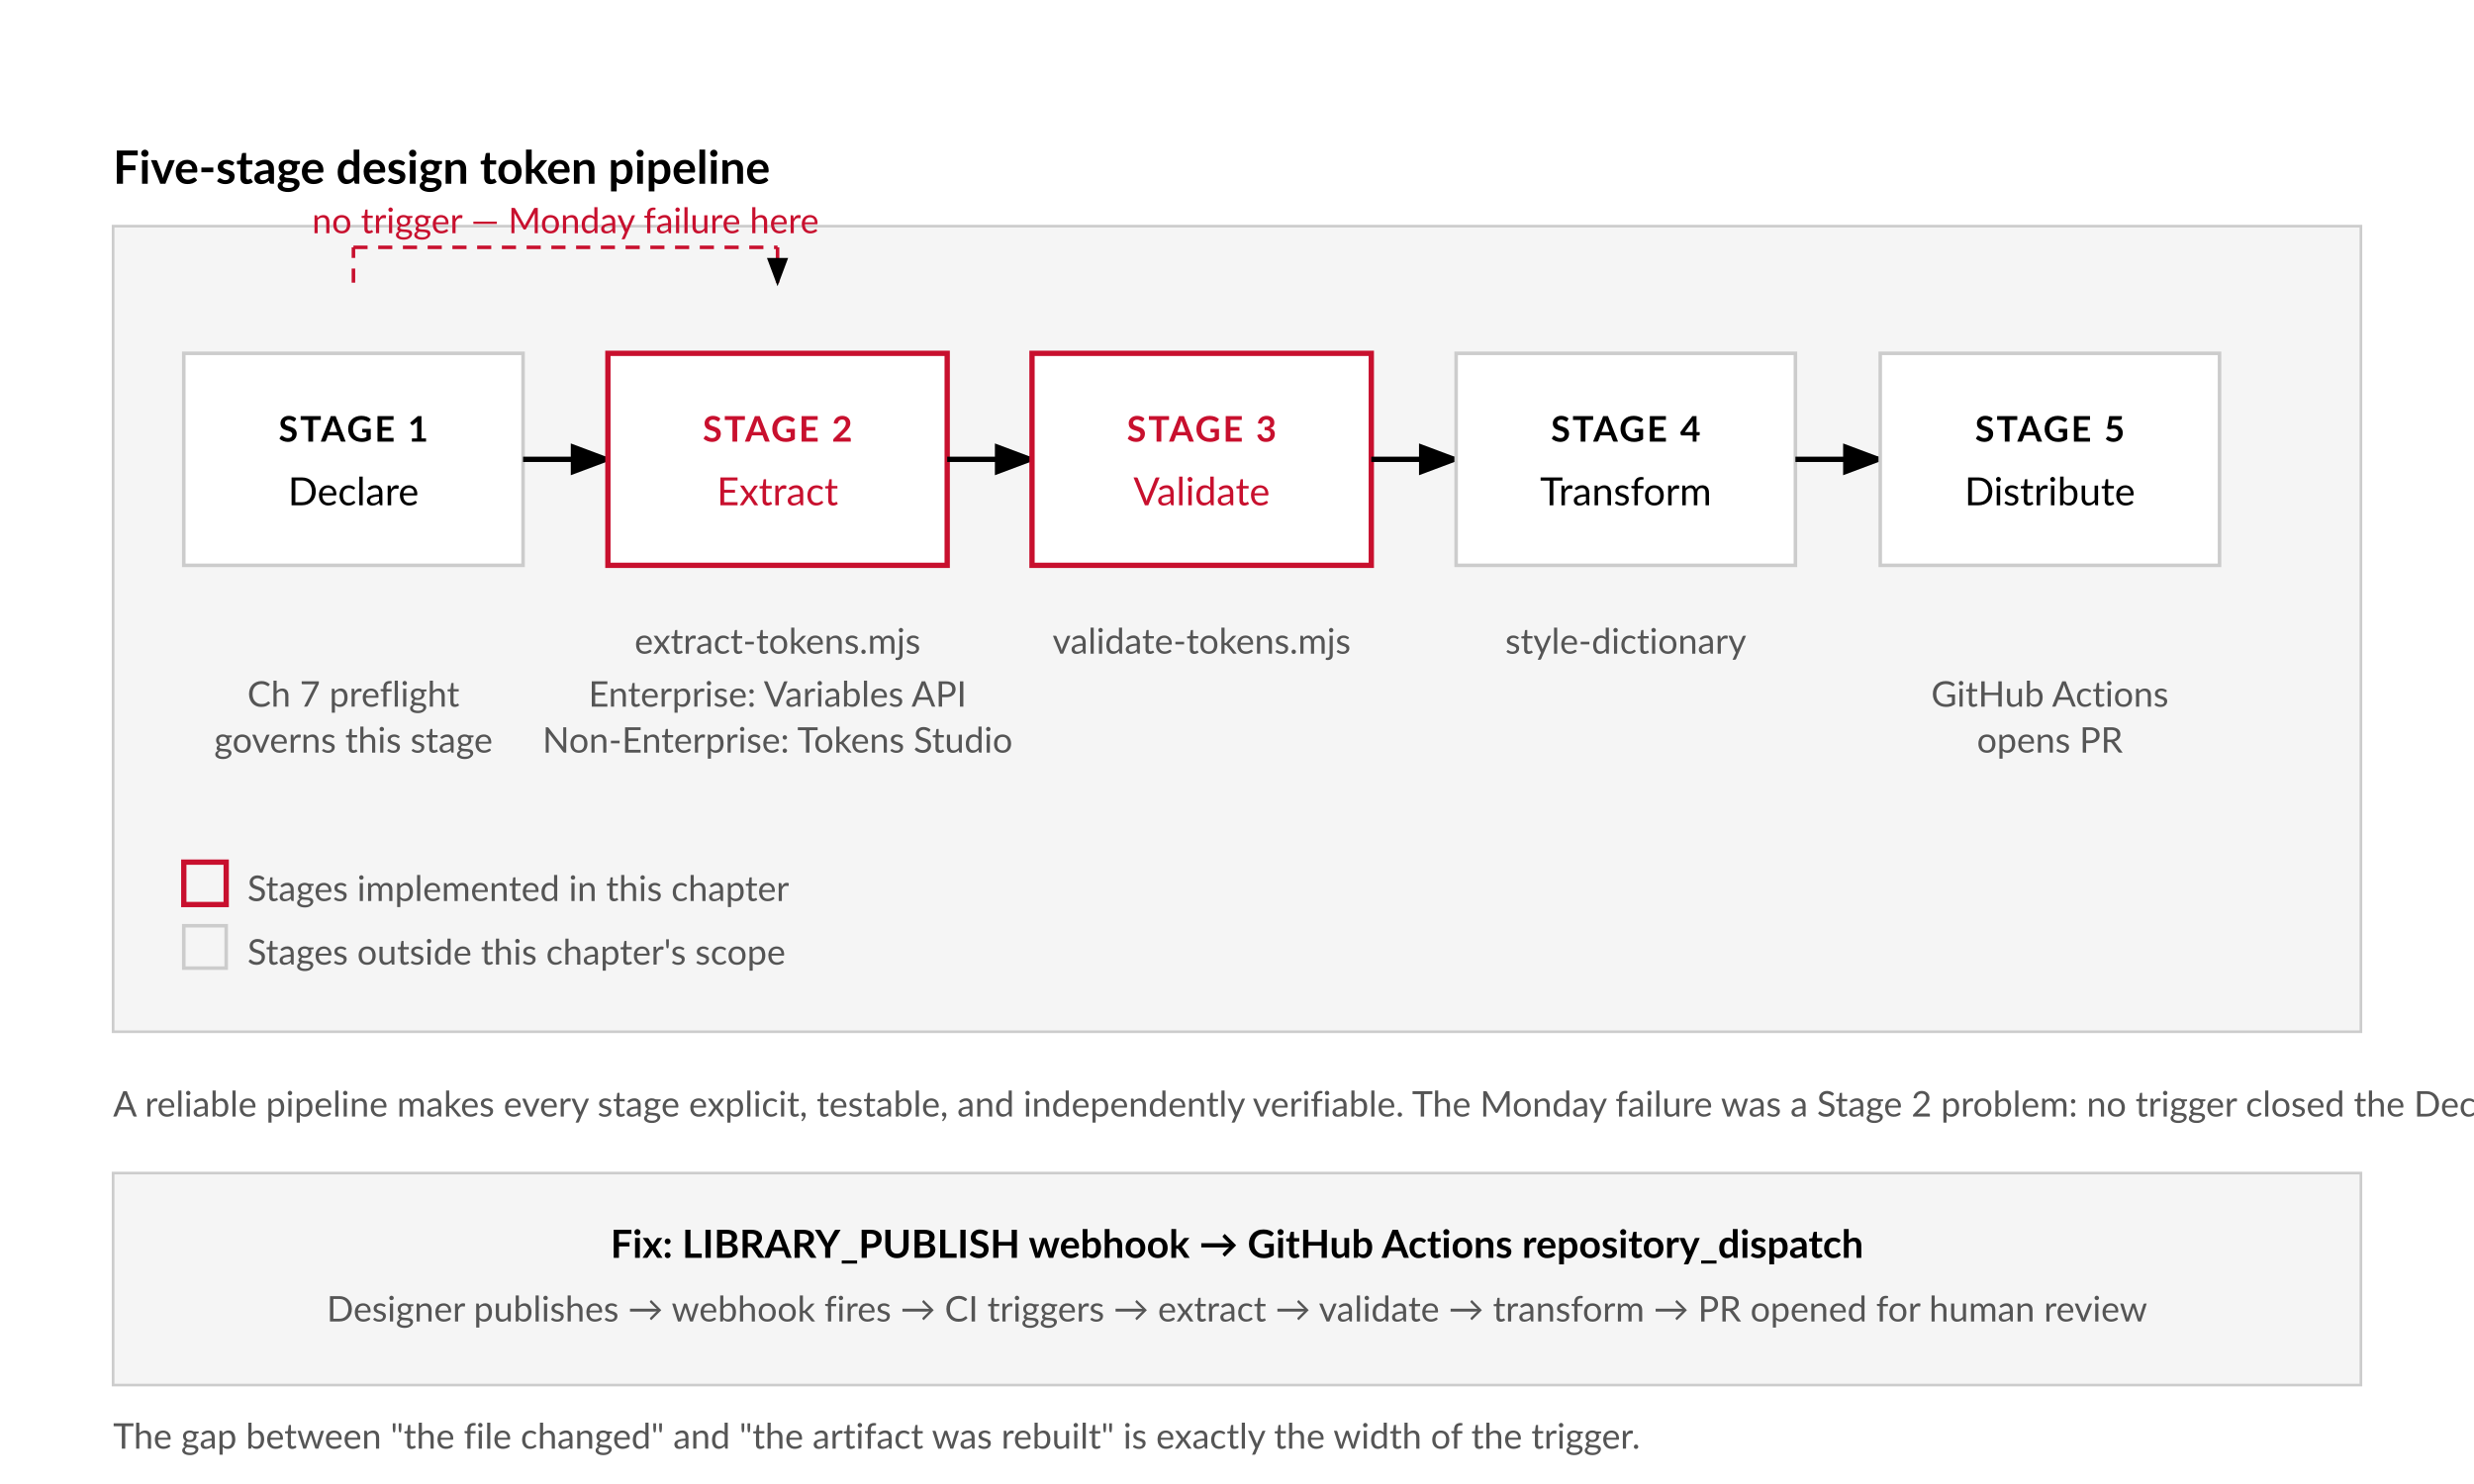
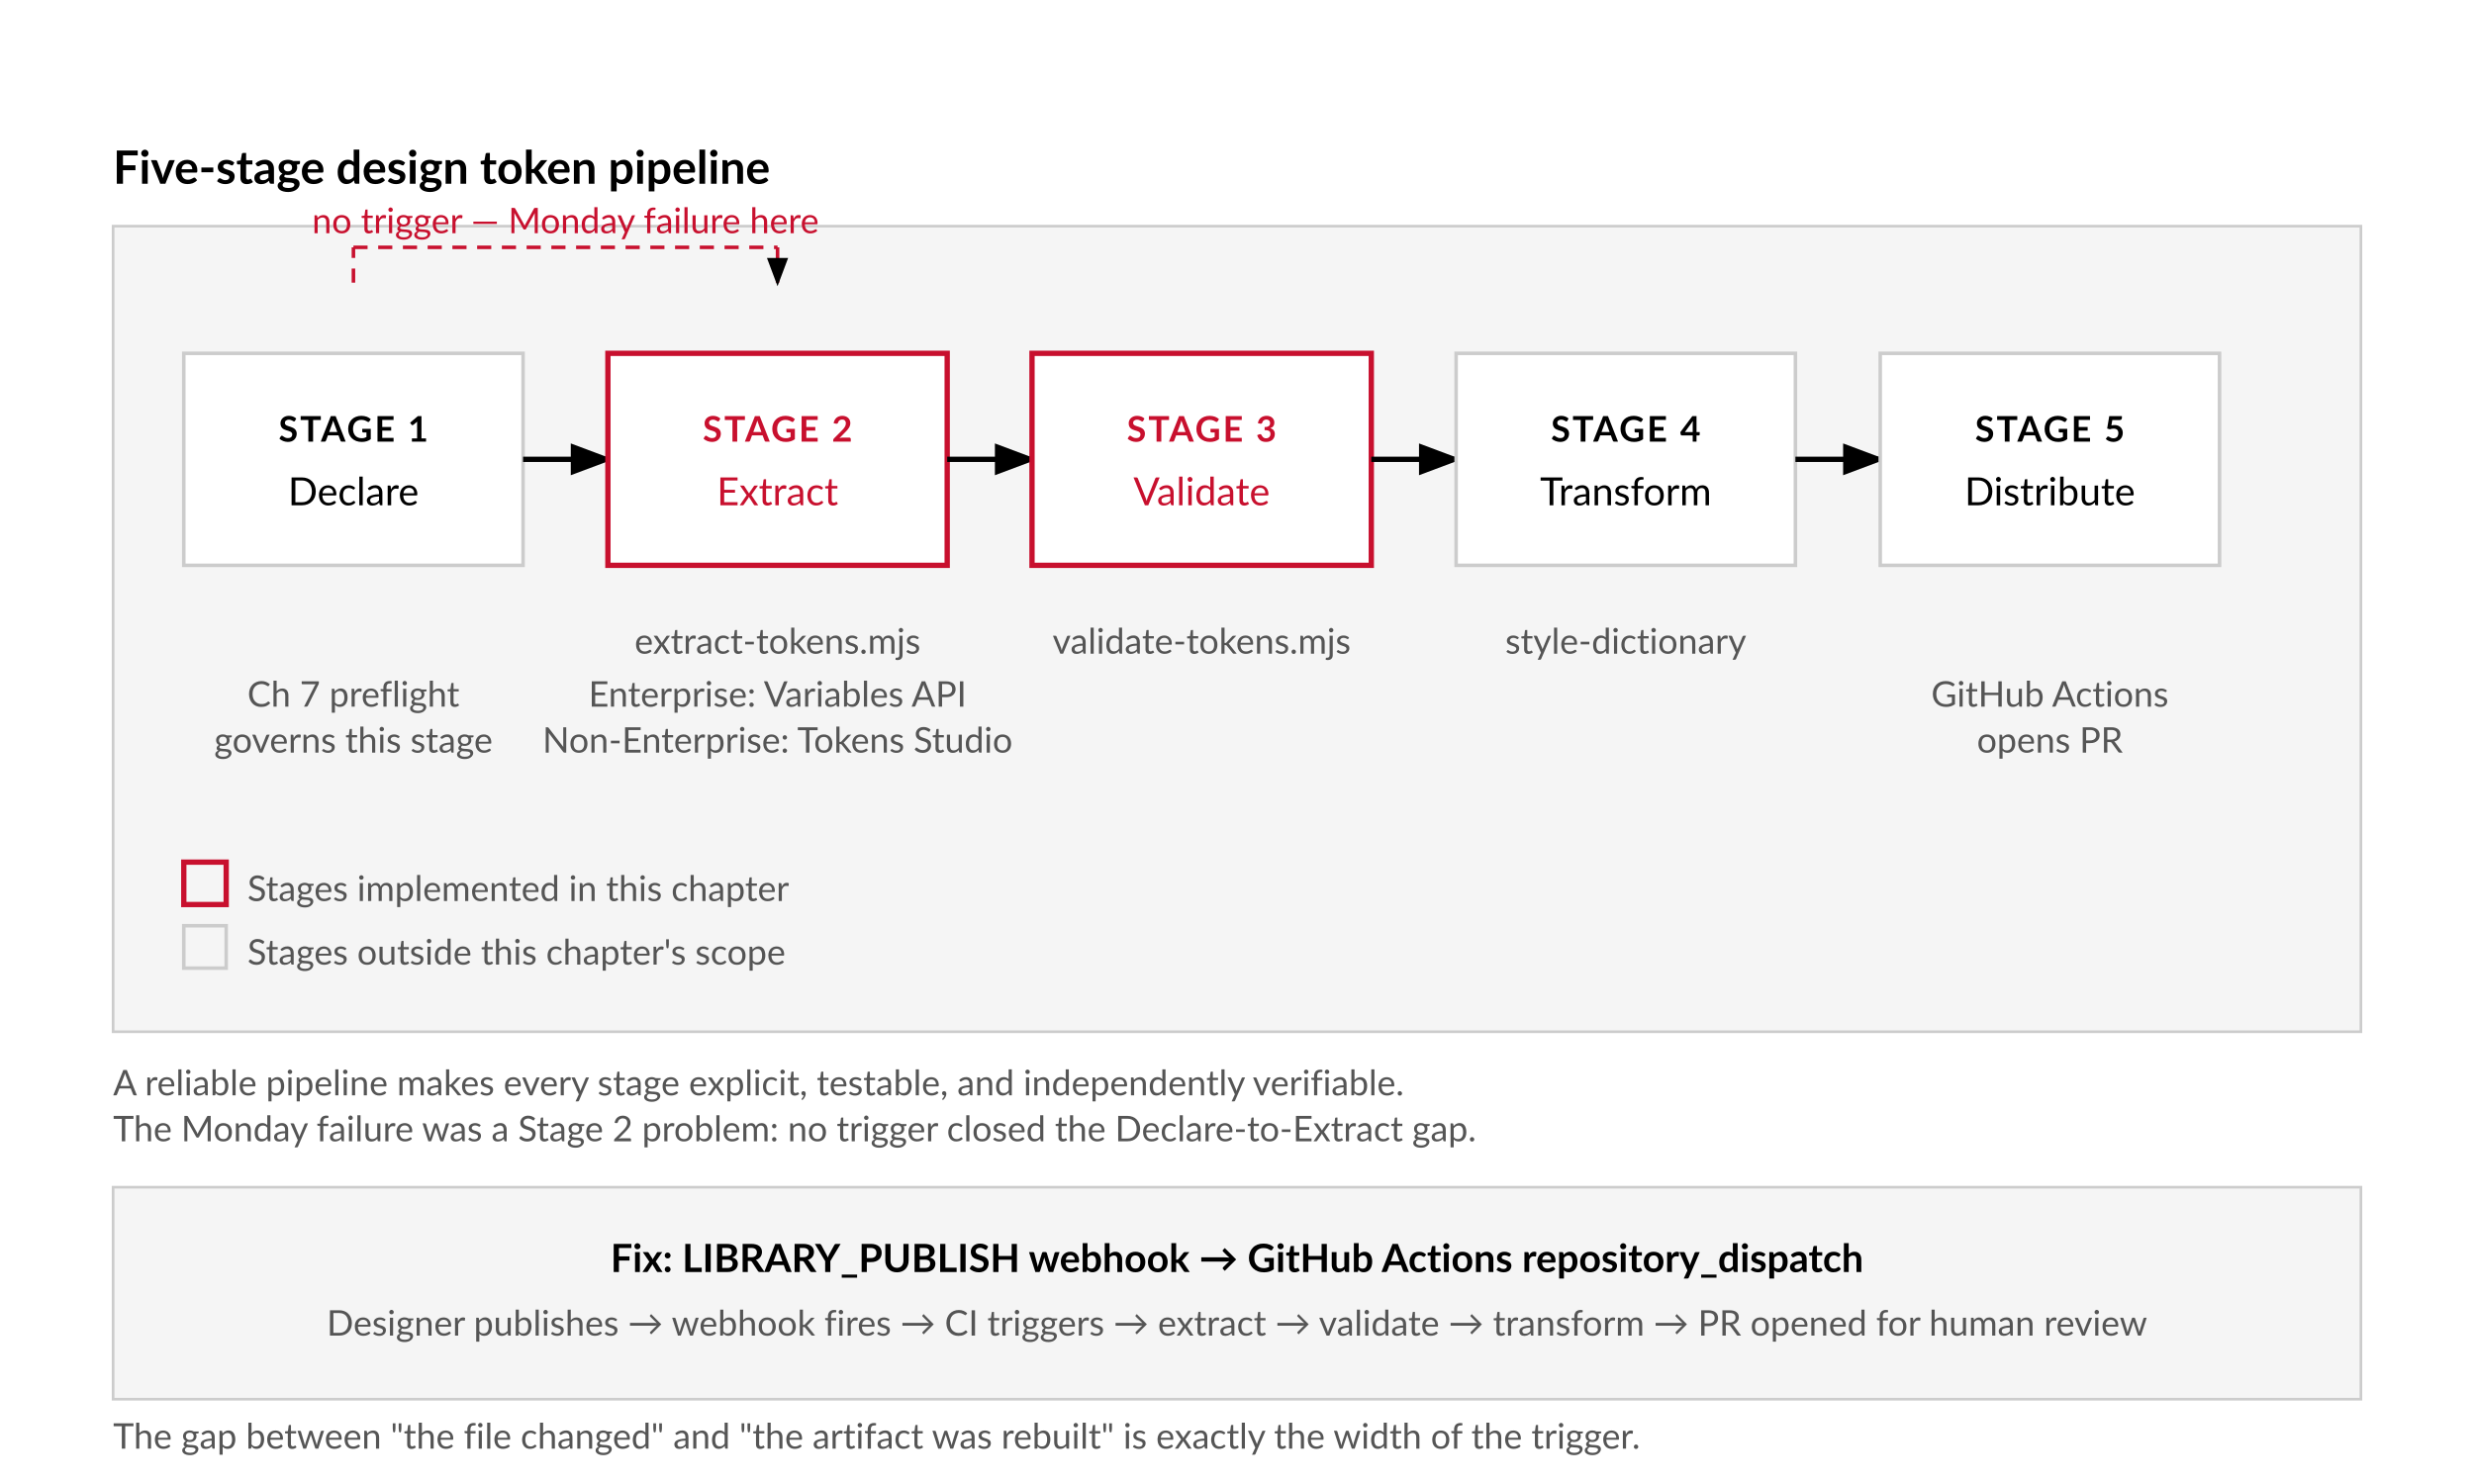
<svg xmlns="http://www.w3.org/2000/svg" viewBox="0 0 700 420" role="img" aria-labelledby="fig08-01-title fig08-01-desc">
  <defs>
    <marker id="arrow" markerWidth="8" markerHeight="6" refX="7" refY="3" orient="auto">
      <polygon points="0 0, 8 3, 0 6" fill="#000000" />
    </marker>
  </defs>
  <rect width="700" height="420" fill="#FFFFFF" />
  <text x="32" y="52" font-family="'Real Head Pro','FF Real',Lato,sans-serif" font-size="13" font-weight="700" fill="#000000">Five-stage design token pipeline</text>
  <rect x="32" y="64" width="636" height="228" fill="#F5F5F5" stroke="#CCCCCC" stroke-width="0.75" />
  <rect x="52" y="100" width="96" height="60" fill="#FFFFFF" stroke="#CCCCCC" stroke-width="1" />
  <text x="100" y="125" font-family="'Real Head Pro','FF Real',Lato,sans-serif" font-size="10" font-weight="700" fill="#000000" text-anchor="middle" letter-spacing="0.06em">STAGE 1</text>
  <text x="100" y="143" font-family="'Real Head Pro','FF Real',Lato,sans-serif" font-size="11" fill="#000000" text-anchor="middle">Declare</text>
  <line x1="148" y1="130" x2="172" y2="130" stroke="#000000" stroke-width="1.5" marker-end="url(#arrow)" />
  <rect x="172" y="100" width="96" height="60" fill="#FFFFFF" stroke="#C8102E" stroke-width="1.5" />
  <text x="220" y="125" font-family="'Real Head Pro','FF Real',Lato,sans-serif" font-size="10" font-weight="700" fill="#C8102E" text-anchor="middle" letter-spacing="0.06em">STAGE 2</text>
  <text x="220" y="143" font-family="'Real Head Pro','FF Real',Lato,sans-serif" font-size="11" fill="#C8102E" text-anchor="middle">Extract</text>
  <line x1="268" y1="130" x2="292" y2="130" stroke="#000000" stroke-width="1.5" marker-end="url(#arrow)" />
  <rect x="292" y="100" width="96" height="60" fill="#FFFFFF" stroke="#C8102E" stroke-width="1.5" />
  <text x="340" y="125" font-family="'Real Head Pro','FF Real',Lato,sans-serif" font-size="10" font-weight="700" fill="#C8102E" text-anchor="middle" letter-spacing="0.06em">STAGE 3</text>
  <text x="340" y="143" font-family="'Real Head Pro','FF Real',Lato,sans-serif" font-size="11" fill="#C8102E" text-anchor="middle">Validate</text>
  <line x1="388" y1="130" x2="412" y2="130" stroke="#000000" stroke-width="1.5" marker-end="url(#arrow)" />
  <rect x="412" y="100" width="96" height="60" fill="#FFFFFF" stroke="#CCCCCC" stroke-width="1" />
  <text x="460" y="125" font-family="'Real Head Pro','FF Real',Lato,sans-serif" font-size="10" font-weight="700" fill="#000000" text-anchor="middle" letter-spacing="0.06em">STAGE 4</text>
  <text x="460" y="143" font-family="'Real Head Pro','FF Real',Lato,sans-serif" font-size="11" fill="#000000" text-anchor="middle">Transform</text>
  <line x1="508" y1="130" x2="532" y2="130" stroke="#000000" stroke-width="1.5" marker-end="url(#arrow)" />
  <rect x="532" y="100" width="96" height="60" fill="#FFFFFF" stroke="#CCCCCC" stroke-width="1" />
  <text x="580" y="125" font-family="'Real Head Pro','FF Real',Lato,sans-serif" font-size="10" font-weight="700" fill="#000000" text-anchor="middle" letter-spacing="0.06em">STAGE 5</text>
  <text x="580" y="143" font-family="'Real Head Pro','FF Real',Lato,sans-serif" font-size="11" fill="#000000" text-anchor="middle">Distribute</text>
  <text x="220" y="185" font-family="'Real Head Pro','FF Real',Lato,sans-serif" font-size="10" fill="#555555" text-anchor="middle">extract-tokens.mjs</text>
  <text x="340" y="185" font-family="'Real Head Pro','FF Real',Lato,sans-serif" font-size="10" fill="#555555" text-anchor="middle">validate-tokens.mjs</text>
  <text x="460" y="185" font-family="'Real Head Pro','FF Real',Lato,sans-serif" font-size="10" fill="#555555" text-anchor="middle">style-dictionary</text>
  <line x1="100" y1="80" x2="100" y2="70" stroke="#C8102E" stroke-width="1" stroke-dasharray="4 3" />
  <line x1="100" y1="70" x2="220" y2="70" stroke="#C8102E" stroke-width="1" stroke-dasharray="4 3" />
  <line x1="220" y1="70" x2="220" y2="80" stroke="#C8102E" stroke-width="1" stroke-dasharray="4 3" marker-end="url(#arrow)" />
  <text x="160" y="66" font-family="'Real Head Pro','FF Real',Lato,sans-serif" font-size="10" fill="#C8102E" text-anchor="middle">no trigger — Monday failure here</text>
  <text x="220" y="200" font-family="'Real Head Pro','FF Real',Lato,sans-serif" font-size="10" fill="#555555" text-anchor="middle">Enterprise: Variables API</text>
  <text x="220" y="213" font-family="'Real Head Pro','FF Real',Lato,sans-serif" font-size="10" fill="#555555" text-anchor="middle">Non-Enterprise: Tokens Studio</text>
  <text x="100" y="200" font-family="'Real Head Pro','FF Real',Lato,sans-serif" font-size="10" fill="#555555" text-anchor="middle">Ch 7 preflight</text>
  <text x="100" y="213" font-family="'Real Head Pro','FF Real',Lato,sans-serif" font-size="10" fill="#555555" text-anchor="middle">governs this stage</text>
  <text x="580" y="200" font-family="'Real Head Pro','FF Real',Lato,sans-serif" font-size="10" fill="#555555" text-anchor="middle">GitHub Actions</text>
  <text x="580" y="213" font-family="'Real Head Pro','FF Real',Lato,sans-serif" font-size="10" fill="#555555" text-anchor="middle">opens PR</text>
  <rect x="52" y="244" width="12" height="12" fill="none" stroke="#C8102E" stroke-width="1.5" />
  <text x="70" y="255" font-family="'Real Head Pro','FF Real',Lato,sans-serif" font-size="10" fill="#555555">Stages implemented in this chapter</text>
  <rect x="52" y="262" width="12" height="12" fill="none" stroke="#CCCCCC" stroke-width="1" />
  <text x="70" y="273" font-family="'Real Head Pro','FF Real',Lato,sans-serif" font-size="10" fill="#555555">Stages outside this chapter's scope</text>
-   <text x="32" y="316" font-family="'Real Head Pro','FF Real',Lato,sans-serif" font-size="10" fill="#555555">A reliable pipeline makes every stage explicit, testable, and independently verifiable. The Monday failure was a Stage 2 problem: no trigger closed the Declare-to-Extract gap.</text>
-   <rect x="32" y="332" width="636" height="60" fill="#F5F5F5" stroke="#CCCCCC" stroke-width="0.75" />
-   <text x="350" y="356" font-family="'Real Head Pro','FF Real',Lato,sans-serif" font-size="11" font-weight="700" fill="#000000" text-anchor="middle">Fix: LIBRARY_PUBLISH webhook → GitHub Actions repository_dispatch</text>
-   <text x="350" y="374" font-family="'Real Head Pro','FF Real',Lato,sans-serif" font-size="10" fill="#555555" text-anchor="middle">Designer publishes → webhook fires → CI triggers → extract → validate → transform → PR opened for human review</text>
+   <text x="32" y="310" font-family="'Real Head Pro','FF Real',Lato,sans-serif" font-size="10" fill="#555555">A reliable pipeline makes every stage explicit, testable, and independently verifiable.</text>
+   <text x="32" y="323" font-family="'Real Head Pro','FF Real',Lato,sans-serif" font-size="10" fill="#555555">The Monday failure was a Stage 2 problem: no trigger closed the Declare-to-Extract gap.</text>
+   <rect x="32" y="336" width="636" height="60" fill="#F5F5F5" stroke="#CCCCCC" stroke-width="0.75" />
+   <text x="350" y="360" font-family="'Real Head Pro','FF Real',Lato,sans-serif" font-size="11" font-weight="700" fill="#000000" text-anchor="middle">Fix: LIBRARY_PUBLISH webhook → GitHub Actions repository_dispatch</text>
+   <text x="350" y="378" font-family="'Real Head Pro','FF Real',Lato,sans-serif" font-size="10" fill="#555555" text-anchor="middle">Designer publishes → webhook fires → CI triggers → extract → validate → transform → PR opened for human review</text>
  <text x="32" y="410" font-family="'Real Head Pro','FF Real',Lato,sans-serif" font-size="10" fill="#555555">The gap between "the file changed" and "the artifact was rebuilt" is exactly the width of the trigger.</text>
</svg>
